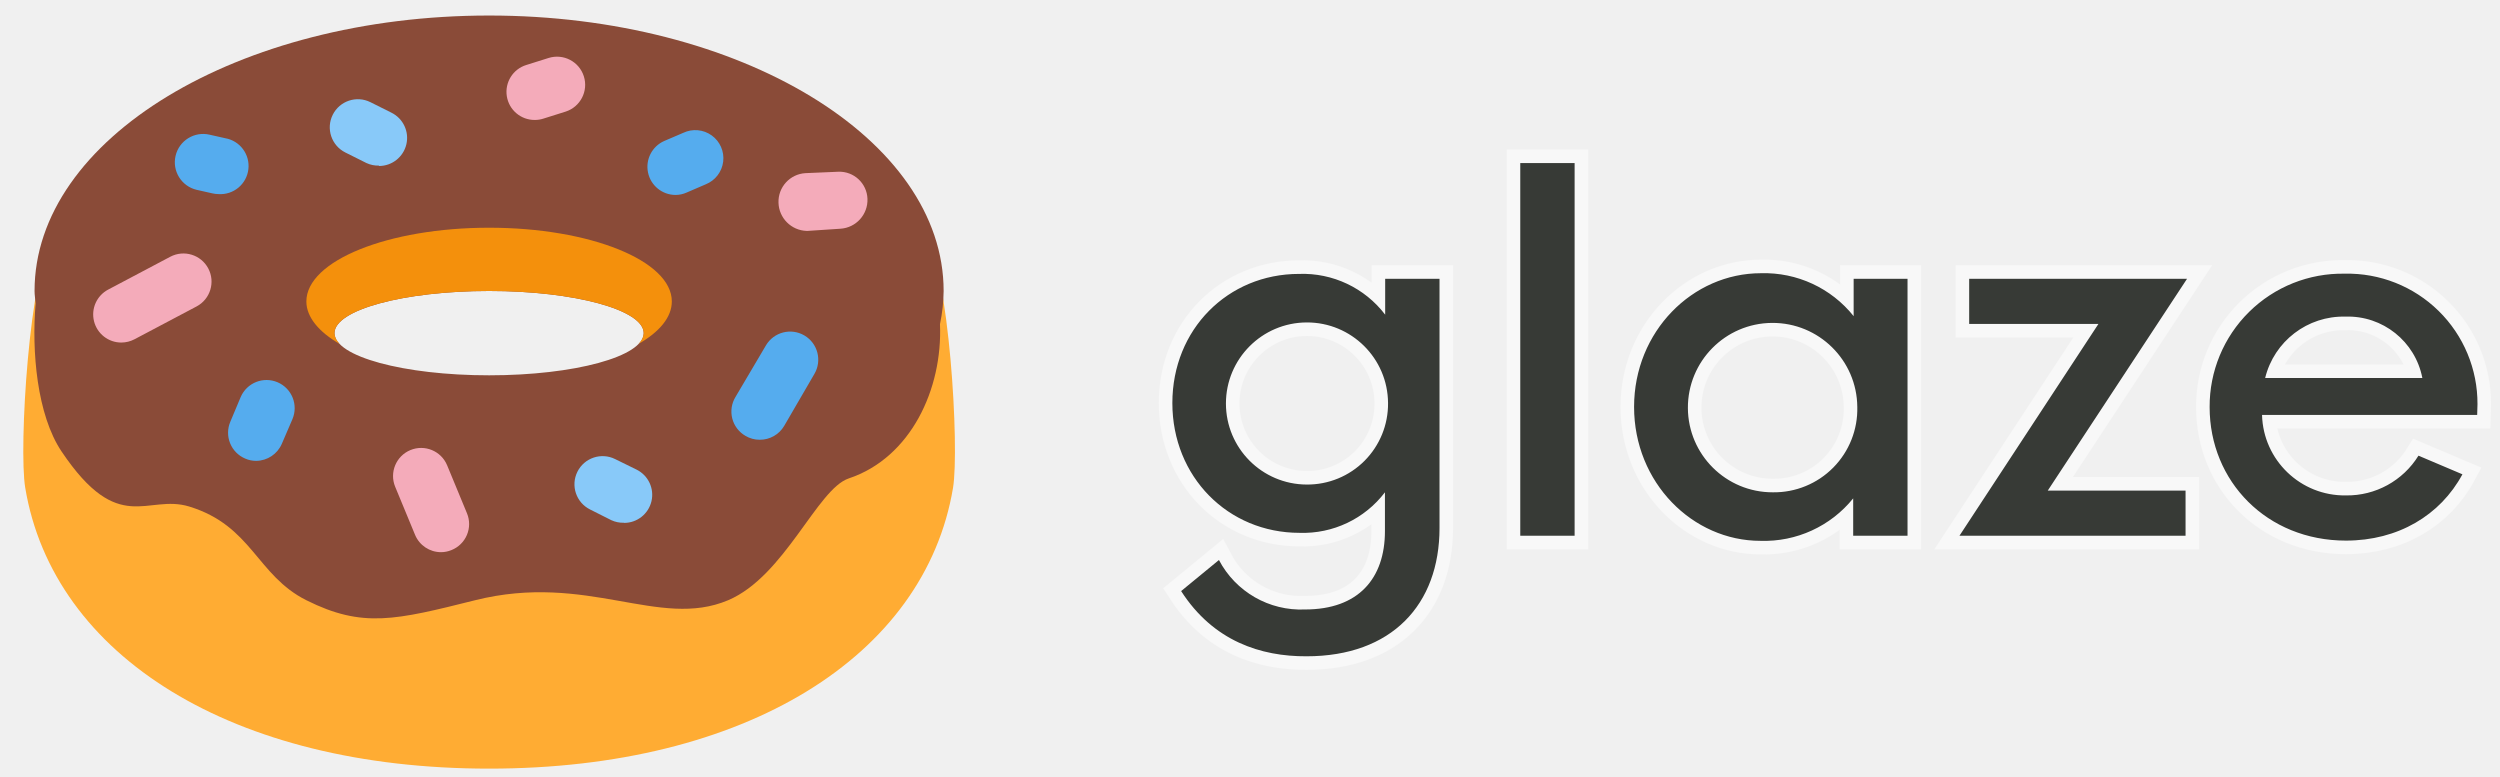
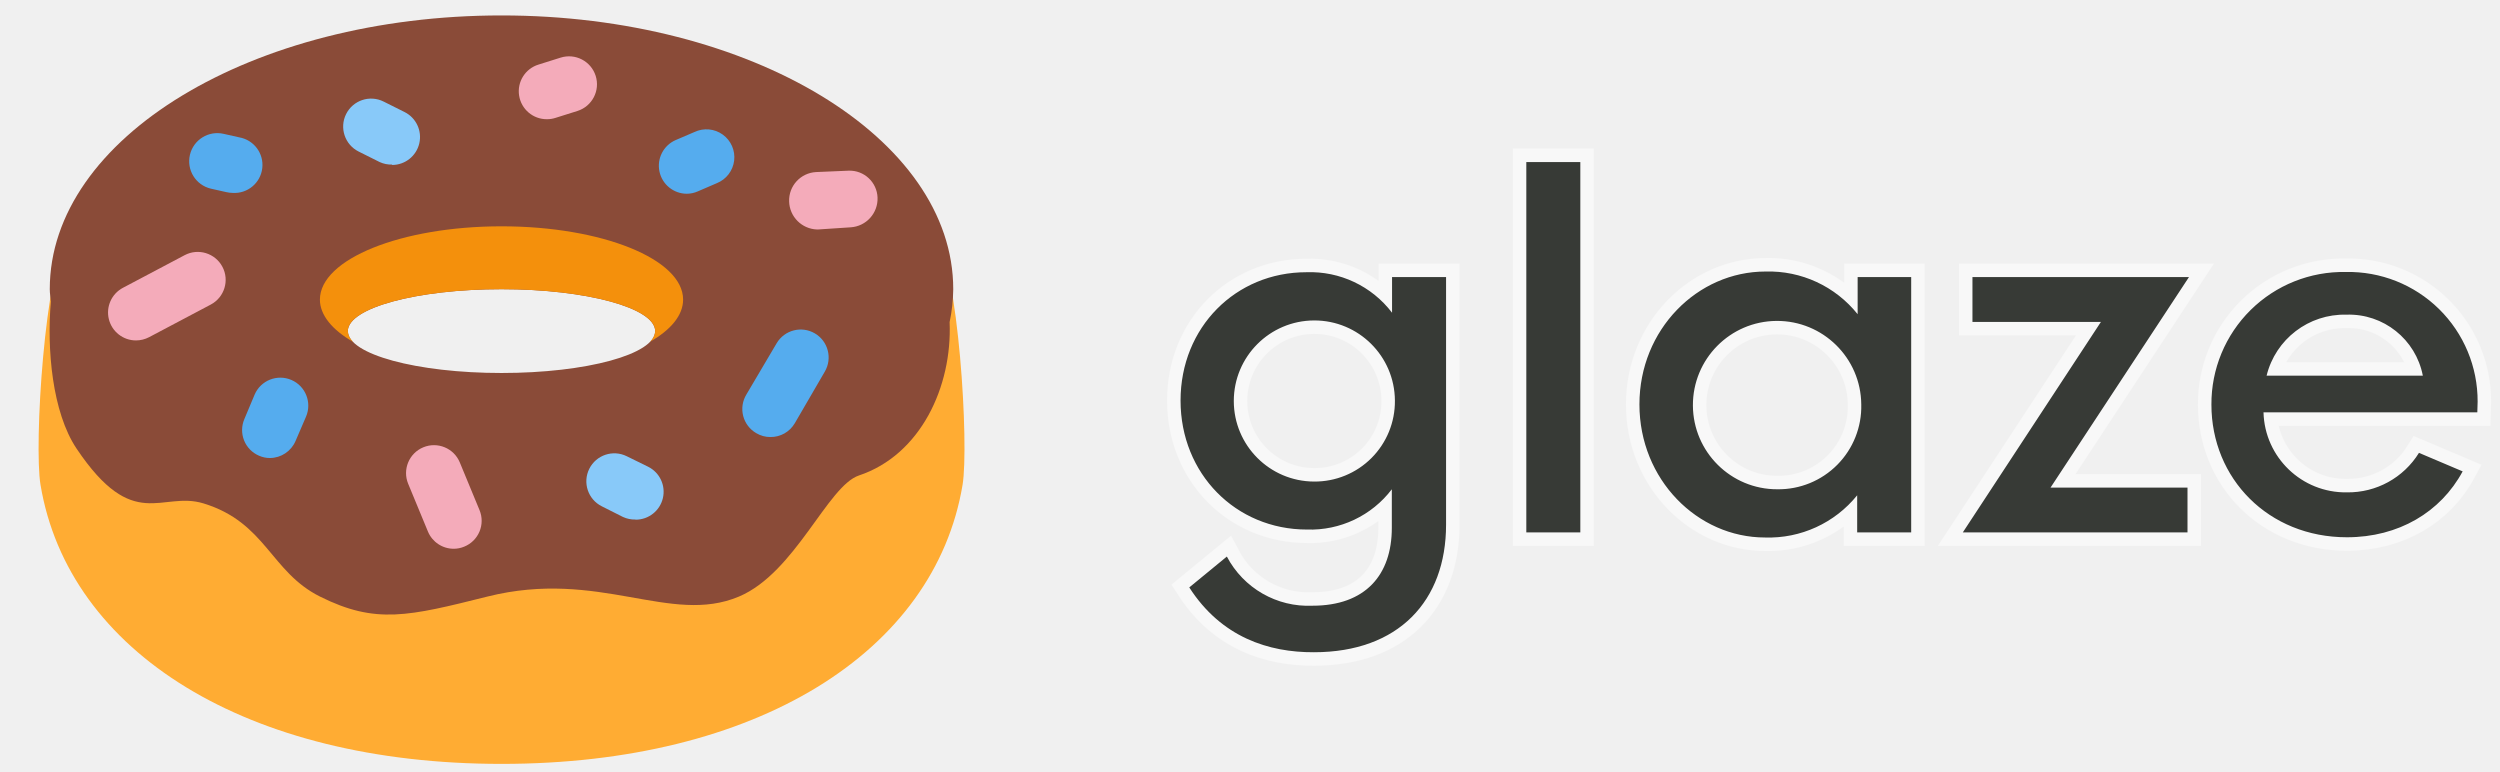
- <svg xmlns="http://www.w3.org/2000/svg" viewBox="0 0 322 100">
-   <path stroke="#fff" stroke-width="3.5" d="M152.13 76.13l4.87-4a11.93 11.93 0 0 0 11.1 6.37c6.87 0 10.28-4 10.28-10.09v-5a13.26 13.26 0 0 1-11 5.22c-9.22 0-16.38-7.22-16.38-16.72s7.16-16.63 16.31-16.63a13.34 13.34 0 0 1 11.1 5.25v-4.62h7V68c0 9.88-6.16 16.53-17.13 16.53-5.87.03-12-1.94-16.15-8.4zm26.65-24.22a10.44 10.44 0 1 0-10.47 10.5 10.39 10.39 0 0 0 10.47-10.5zM195.81 21h7v48h-7zm14.66 31.41c0-9.72 7.53-17.22 16.34-17.22a14.73 14.73 0 0 1 11.94 5.53v-4.81h6.94V69h-7v-4.81a14.73 14.73 0 0 1-11.94 5.47c-8.75 0-16.28-7.5-16.28-17.25zm28.75 0a10.91 10.91 0 1 0-10.87 11 10.73 10.73 0 0 0 10.87-11zm24.53 10.78h17.75V69h-29.12l17.9-27.28h-16.65v-5.81h28.06zm55.31-9.75h-27.71a10.65 10.65 0 0 0 10.81 10.37 10.8 10.8 0 0 0 9.34-5.12l5.66 2.4c-2.85 5.29-8.31 8.54-15 8.54-10.19 0-17.56-7.63-17.56-17.19A17.09 17.09 0 0 1 302 35.25a16.74 16.74 0 0 1 17.1 16.81zm-27.31-4.75H312a9.76 9.76 0 0 0-9.91-7.91 10.38 10.38 0 0 0-10.34 7.91z" opacity=".5" />
-   <path fill="#373a36" d="M152.13 76.13l4.87-4a11.93 11.93 0 0 0 11.1 6.37c6.87 0 10.28-4 10.28-10.09v-5a13.26 13.26 0 0 1-11 5.22c-9.22 0-16.38-7.22-16.38-16.72s7.16-16.63 16.31-16.63a13.34 13.34 0 0 1 11.1 5.25v-4.62h7V68c0 9.88-6.16 16.53-17.13 16.53-5.87.03-12-1.94-16.15-8.4zm26.65-24.22a10.44 10.44 0 1 0-10.47 10.5 10.39 10.39 0 0 0 10.47-10.5zM195.81 21h7v48h-7zm14.66 31.41c0-9.72 7.53-17.22 16.34-17.22a14.73 14.73 0 0 1 11.94 5.53v-4.81h6.94V69h-7v-4.81a14.73 14.73 0 0 1-11.94 5.47c-8.75 0-16.28-7.5-16.28-17.25zm28.75 0a10.91 10.91 0 1 0-10.87 11 10.73 10.73 0 0 0 10.87-11zm24.53 10.78h17.75V69h-29.12l17.9-27.28h-16.65v-5.81h28.06zm55.31-9.75h-27.71a10.65 10.65 0 0 0 10.81 10.37 10.8 10.8 0 0 0 9.34-5.12l5.66 2.4c-2.85 5.29-8.31 8.54-15 8.54-10.19 0-17.56-7.63-17.56-17.19A17.09 17.09 0 0 1 302 35.25a16.74 16.74 0 0 1 17.1 16.81zm-27.31-4.75H312a9.76 9.76 0 0 0-9.91-7.91 10.38 10.38 0 0 0-10.34 7.91z" />
-   <path fill="#ffac33" d="M122.75 62.83C119.13 84.55 96 99 63 99S6.87 84.55 3.25 62.83c-.86-5.13.54-28.14 3.65-32.6 8.87-12.69 12 35.92 56.1 35.92 48 0 47.26-48.61 56.13-35.92 3.11 4.46 4.47 27.47 3.62 32.6z" />
-   <path fill="#8a4b38" d="M121.54 37.48C121.54 17.88 95.32 2 63 2S4.45 17.88 4.45 37.48c0 .54.1 1.07.14 1.61-.53 6.14.17 14.34 3.34 19.06 7.39 11 11 5.43 16.44 7.09 8.1 2.48 8.69 8.87 15.09 12.07 7.24 3.62 11.46 2.57 21.73 0 14.48-3.62 23.69 3.77 32.59 0 7.3-3.09 11.47-14.33 15.54-15.69 8-2.67 12.1-11.53 11.75-19.87a21.73 21.73 0 0 0 .47-4.27zm-58.54 0c11 0 19.91 2.43 19.91 5.43S74 48.34 63 48.34s-19.92-2.43-19.92-5.43S52 37.48 63 37.48z" />
-   <path fill="#f4900c" d="M63 29.33c-13 0-23.54 4.25-23.54 9.5 0 2 1.6 3.93 4.31 5.48a2.1 2.1 0 0 1-.69-1.4c0-3 8.92-5.43 19.92-5.43s19.91 2.43 19.91 5.43a2.06 2.06 0 0 1-.69 1.4c2.71-1.55 4.31-3.44 4.31-5.48.01-5.25-10.53-9.5-23.53-9.5z" />
-   <path fill="#f4abba" d="M15.62 44.12a3.62 3.62 0 0 1-1.69-6.82l8-4.23a3.62 3.62 0 1 1 3.39 6.4l-8 4.23a3.67 3.67 0 0 1-1.7.42zm41.19 27a3.62 3.62 0 0 1-3.35-2.23L50.9 62.7a3.62 3.62 0 0 1 6.69-2.77l2.56 6.19a3.61 3.61 0 0 1-2 4.73 3.53 3.53 0 0 1-1.34.27zm47.08-41.38a3.74 3.74 0 0 1-3.62-3.63 3.69 3.69 0 0 1 3.49-3.81l4.22-.18a3.62 3.62 0 0 1 3.75 3.48 3.72 3.72 0 0 1-3.49 3.86l-4.22.28zm-35-14.29a3.62 3.62 0 0 1-1.1-7.08l2.86-.9a3.62 3.62 0 0 1 2.19 6.91l-2.86.9a3.49 3.49 0 0 1-1.09.17z" />
-   <path fill="#88c9f9" d="M48.81 21.33A3.56 3.56 0 0 1 47.2 21l-2.72-1.36a3.62 3.62 0 0 1 3.23-6.48l2.72 1.36a3.62 3.62 0 0 1-1.62 6.86zm31.54 46a3.59 3.59 0 0 1-1.61-.33L76 65.62a3.62 3.62 0 1 1 3.23-6.49L82 60.49a3.62 3.62 0 0 1-1.61 6.86z" />
-   <path fill="#55acee" d="M97.85 56.64a3.53 3.53 0 0 1-1.85-.51 3.61 3.61 0 0 1-1.27-5l3.92-6.64a3.62 3.62 0 1 1 6.24 3.68L101 54.86a3.62 3.62 0 0 1-3.15 1.78zM33 59.36a3.47 3.47 0 0 1-1.43-.3 3.61 3.61 0 0 1-1.9-4.75L31 51.14A3.62 3.62 0 1 1 37.66 54l-1.36 3.16a3.64 3.64 0 0 1-3.3 2.2zm54-34.25a3.63 3.63 0 0 1-1.45-6.95L88 17.11a3.62 3.62 0 1 1 2.9 6.63l-2.46 1.06a3.54 3.54 0 0 1-1.44.31zM28.15 25a3.83 3.83 0 0 1-.82-.1l-2-.45a3.62 3.62 0 0 1 1.67-7.1l2 .45a3.63 3.63 0 0 1-.85 7.2z" />
+ <svg xmlns="http://www.w3.org/2000/svg" viewBox="0 0 324 100">
+   <path stroke="#fff" stroke-width="3.5" d="M154.13 76.13l4.87-4a11.93 11.93 0 0 0 11.1 6.37c6.87 0 10.28-4 10.28-10.09v-5a13.26 13.26 0 0 1-11 5.22c-9.22 0-16.38-7.22-16.38-16.72s7.16-16.63 16.31-16.63a13.34 13.34 0 0 1 11.1 5.25v-4.62h7V68c0 9.88-6.16 16.53-17.13 16.53-5.87.03-12-1.94-16.15-8.4zm26.65-24.22a10.44 10.44 0 1 0-10.47 10.5 10.39 10.39 0 0 0 10.47-10.5zM197.81 21h7v48h-7zm14.66 31.41c0-9.72 7.53-17.22 16.34-17.22a14.73 14.73 0 0 1 11.94 5.53v-4.81h6.94V69h-7v-4.81a14.73 14.73 0 0 1-11.94 5.47c-8.75 0-16.28-7.5-16.28-17.25zm28.75 0a10.91 10.91 0 1 0-10.87 11 10.73 10.73 0 0 0 10.87-11zm24.53 10.78h17.75V69h-29.12l17.9-27.28h-16.65v-5.81h28.06zm55.31-9.75h-27.71a10.65 10.65 0 0 0 10.81 10.37 10.8 10.8 0 0 0 9.34-5.12l5.66 2.4c-2.85 5.29-8.31 8.54-15 8.54-10.19 0-17.56-7.63-17.56-17.19A17.09 17.09 0 0 1 304 35.25a16.74 16.74 0 0 1 17.1 16.81zm-27.31-4.75H314a9.76 9.76 0 0 0-9.91-7.91 10.38 10.38 0 0 0-10.34 7.91z" opacity=".5" />
+   <path fill="#373a36" d="M154.13 76.13l4.87-4a11.93 11.93 0 0 0 11.1 6.37c6.87 0 10.28-4 10.28-10.09v-5a13.26 13.26 0 0 1-11 5.22c-9.22 0-16.38-7.22-16.38-16.72s7.16-16.63 16.31-16.63a13.34 13.34 0 0 1 11.1 5.25v-4.62h7V68c0 9.88-6.16 16.53-17.13 16.53-5.87.03-12-1.94-16.15-8.4zm26.65-24.22a10.44 10.44 0 1 0-10.47 10.5 10.39 10.39 0 0 0 10.47-10.5zM197.81 21h7v48h-7zm14.66 31.41c0-9.72 7.53-17.22 16.34-17.22a14.73 14.73 0 0 1 11.94 5.53v-4.81h6.94V69h-7v-4.81a14.73 14.73 0 0 1-11.94 5.47c-8.75 0-16.28-7.5-16.28-17.25zm28.75 0a10.91 10.91 0 1 0-10.87 11 10.73 10.73 0 0 0 10.87-11zm24.53 10.78h17.75V69h-29.12l17.9-27.28h-16.65v-5.81h28.06zm55.31-9.75h-27.71a10.65 10.65 0 0 0 10.81 10.37 10.8 10.8 0 0 0 9.34-5.12l5.66 2.4c-2.85 5.29-8.31 8.54-15 8.54-10.19 0-17.56-7.63-17.56-17.19A17.09 17.09 0 0 1 304 35.25a16.74 16.74 0 0 1 17.1 16.81zm-27.31-4.75H314a9.76 9.76 0 0 0-9.91-7.91 10.38 10.38 0 0 0-10.34 7.91z" />
+   <path fill="#ffac33" d="M124.75 62.83C121.13 84.55 98 99 65 99S8.87 84.55 5.25 62.83c-.86-5.13.54-28.14 3.65-32.6 8.87-12.69 12 35.92 56.1 35.92 48 0 47.26-48.61 56.13-35.92 3.11 4.46 4.47 27.47 3.62 32.6z" />
+   <path fill="#8a4b38" d="M123.54 37.48C123.54 17.88 97.32 2 65 2S6.45 17.88 6.45 37.48c0 .54.1 1.07.14 1.61-.53 6.14.17 14.34 3.34 19.06 7.39 11 11 5.43 16.44 7.09 8.1 2.48 8.69 8.87 15.09 12.07 7.24 3.62 11.46 2.57 21.73 0 14.48-3.62 23.69 3.77 32.59 0 7.3-3.09 11.47-14.33 15.54-15.69 8-2.67 12.1-11.53 11.75-19.87a21.73 21.73 0 0 0 .47-4.27zm-58.54 0c11 0 19.91 2.43 19.91 5.43S76 48.34 65 48.34s-19.92-2.43-19.92-5.43S54 37.48 65 37.48z" />
+   <path fill="#f4900c" d="M65 29.33c-13 0-23.54 4.25-23.54 9.5 0 2 1.6 3.93 4.31 5.48a2.1 2.1 0 0 1-.69-1.4c0-3 8.92-5.43 19.92-5.43s19.91 2.43 19.91 5.43a2.06 2.06 0 0 1-.69 1.4c2.71-1.55 4.31-3.44 4.31-5.48.01-5.25-10.53-9.5-23.53-9.5z" />
+   <path fill="#f4abba" d="M17.62 44.12a3.62 3.62 0 0 1-1.69-6.82l8-4.23a3.62 3.62 0 1 1 3.39 6.4l-8 4.23a3.67 3.67 0 0 1-1.7.42zm41.19 27a3.62 3.62 0 0 1-3.35-2.23L52.9 62.7a3.62 3.62 0 0 1 6.69-2.77l2.56 6.19a3.61 3.61 0 0 1-2 4.73 3.53 3.53 0 0 1-1.34.27zm47.08-41.38a3.74 3.74 0 0 1-3.62-3.63 3.69 3.69 0 0 1 3.49-3.81l4.22-.18a3.62 3.62 0 0 1 3.75 3.48 3.72 3.72 0 0 1-3.49 3.86l-4.22.28zm-35-14.29a3.62 3.62 0 0 1-1.1-7.08l2.86-.9a3.62 3.62 0 0 1 2.19 6.91l-2.86.9a3.49 3.49 0 0 1-1.09.17z" />
+   <path fill="#88c9f9" d="M50.81 21.33A3.56 3.56 0 0 1 49.2 21l-2.72-1.36a3.62 3.62 0 0 1 3.23-6.48l2.72 1.36a3.62 3.62 0 0 1-1.62 6.86zm31.54 46a3.59 3.59 0 0 1-1.61-.33L78 65.62a3.62 3.62 0 1 1 3.23-6.49L84 60.49a3.62 3.62 0 0 1-1.61 6.86z" />
+   <path fill="#55acee" d="M99.85 56.64a3.53 3.53 0 0 1-1.85-.51 3.61 3.61 0 0 1-1.27-5l3.92-6.64a3.62 3.62 0 1 1 6.24 3.68L103 54.86a3.62 3.62 0 0 1-3.15 1.78zM35 59.36a3.47 3.47 0 0 1-1.43-.3 3.61 3.61 0 0 1-1.9-4.75L33 51.14A3.62 3.62 0 1 1 39.66 54l-1.36 3.16a3.64 3.64 0 0 1-3.3 2.2zm54-34.25a3.63 3.63 0 0 1-1.45-6.95L90 17.11a3.62 3.62 0 1 1 2.9 6.63l-2.46 1.06a3.54 3.54 0 0 1-1.44.31zM30.15 25a3.83 3.83 0 0 1-.82-.1l-2-.45a3.62 3.62 0 0 1 1.67-7.1l2 .45a3.63 3.63 0 0 1-.85 7.2z" />
</svg>
